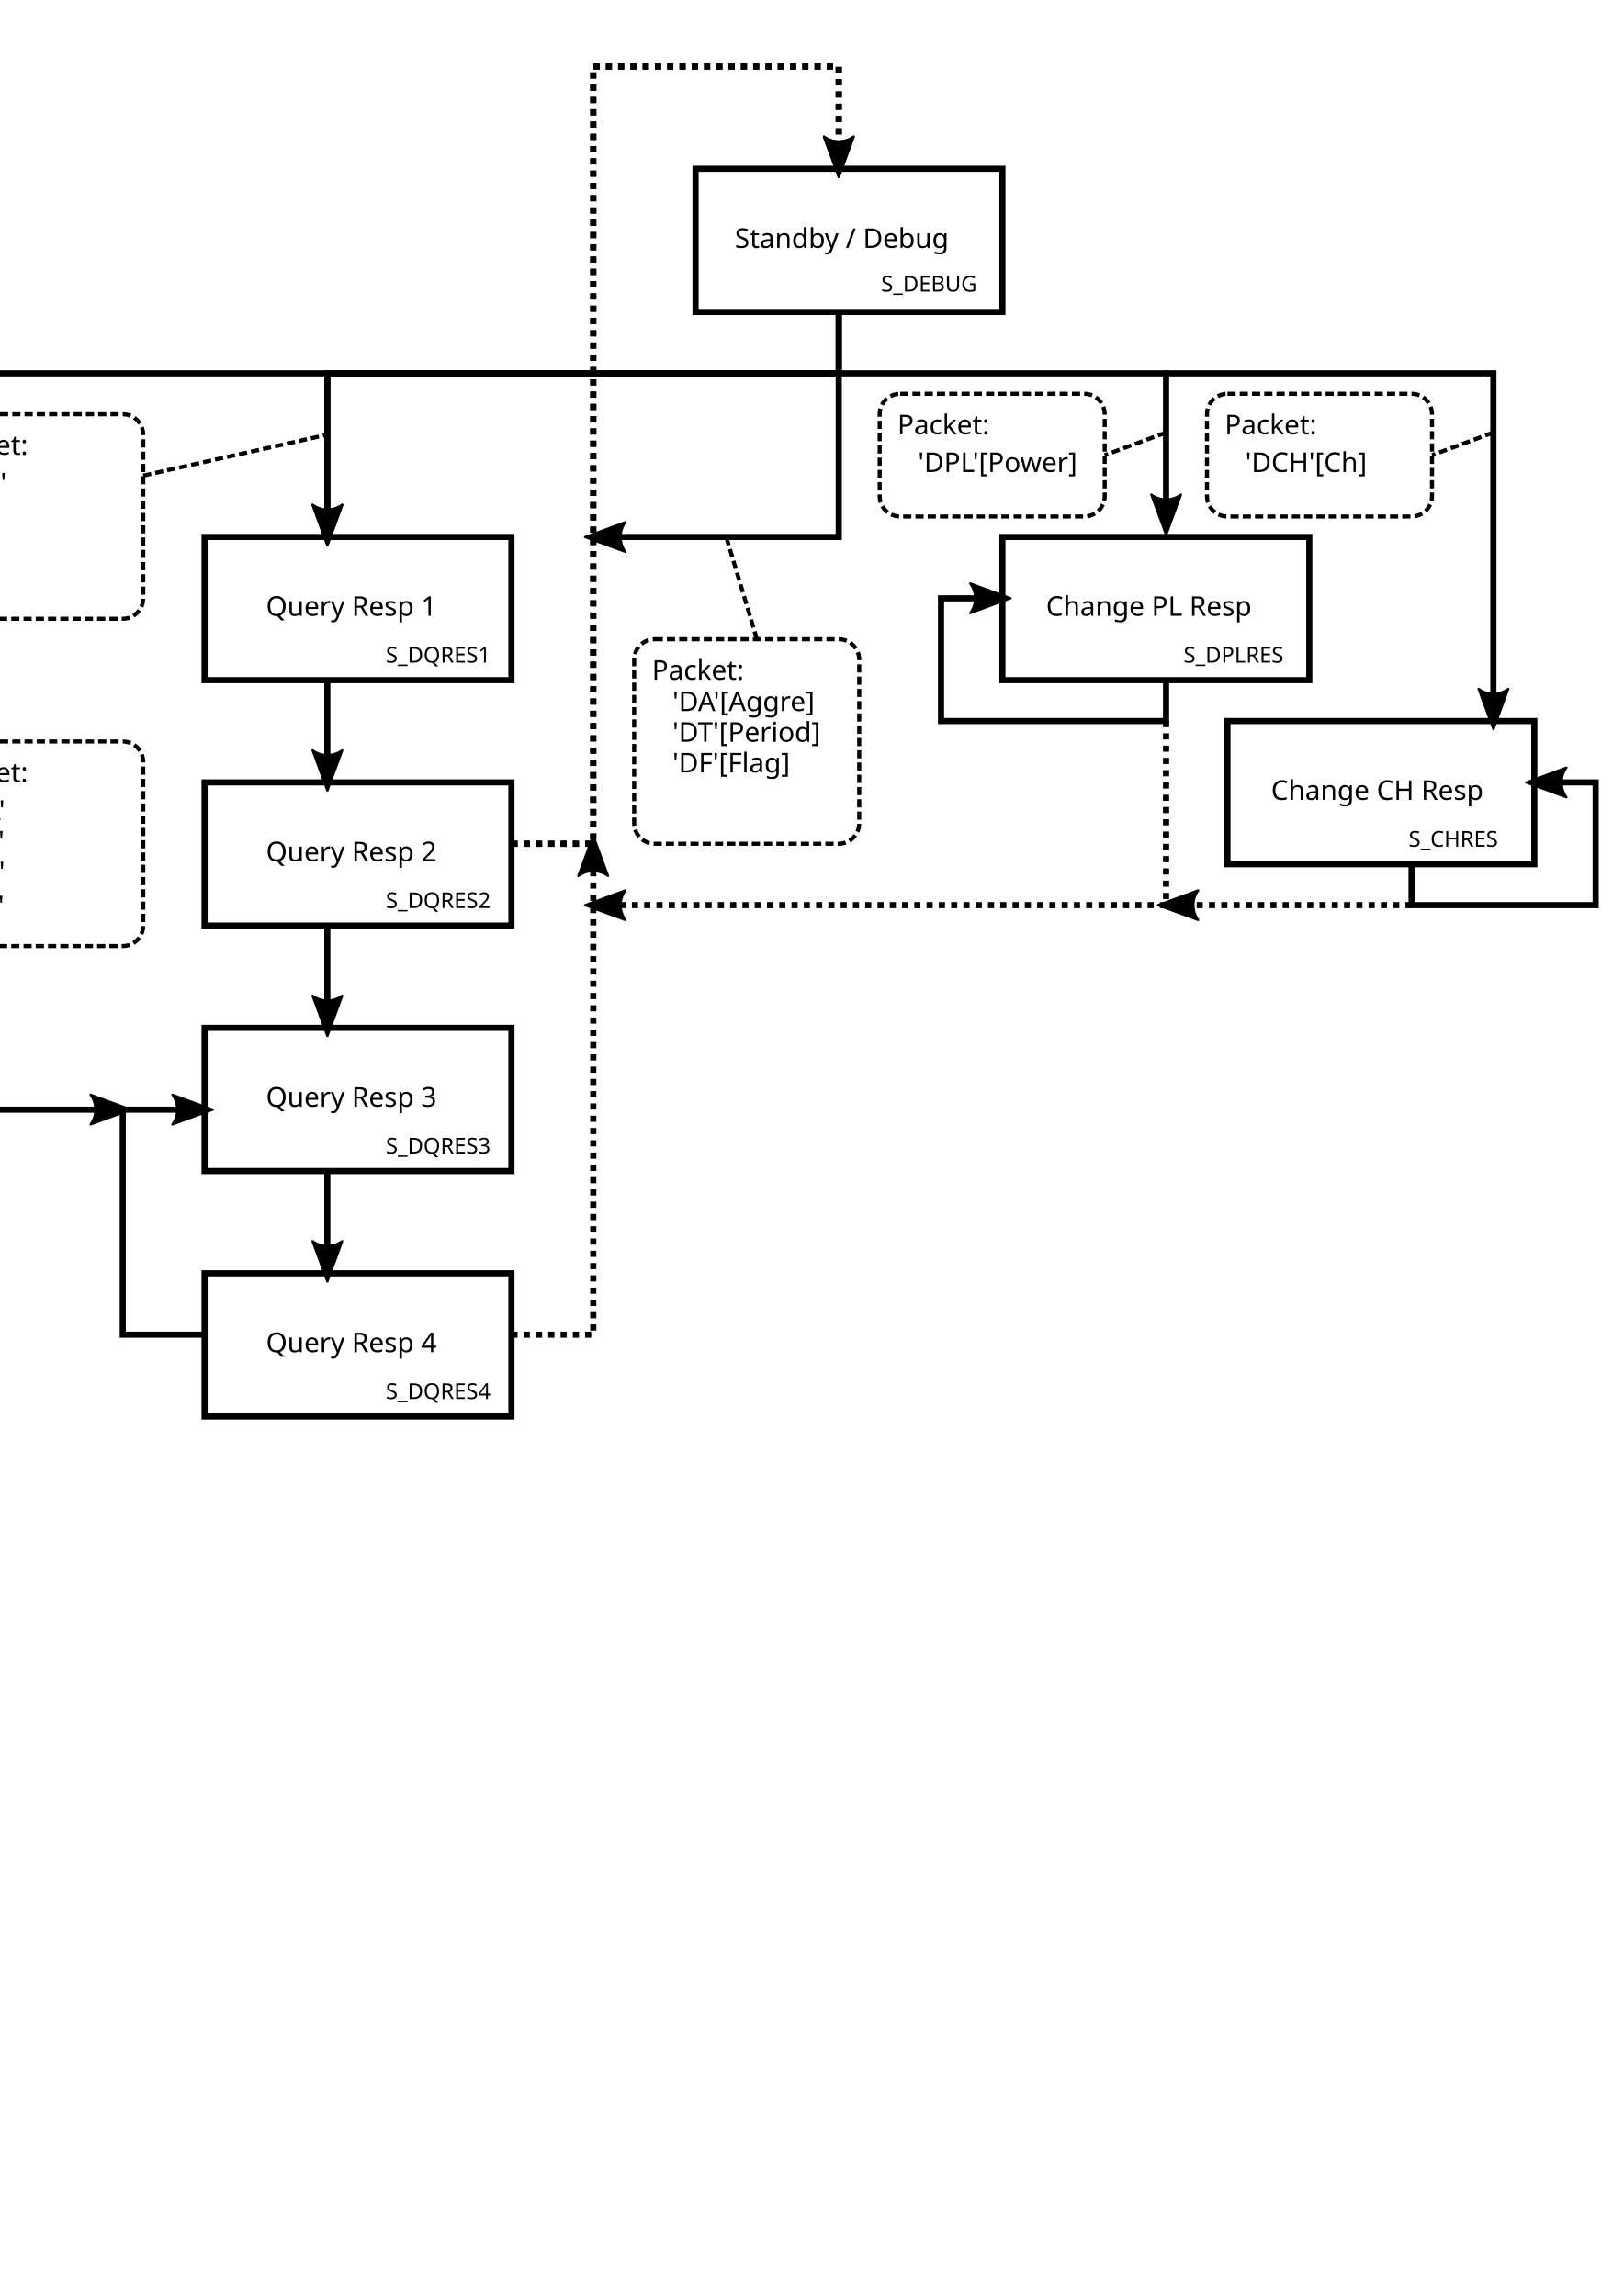
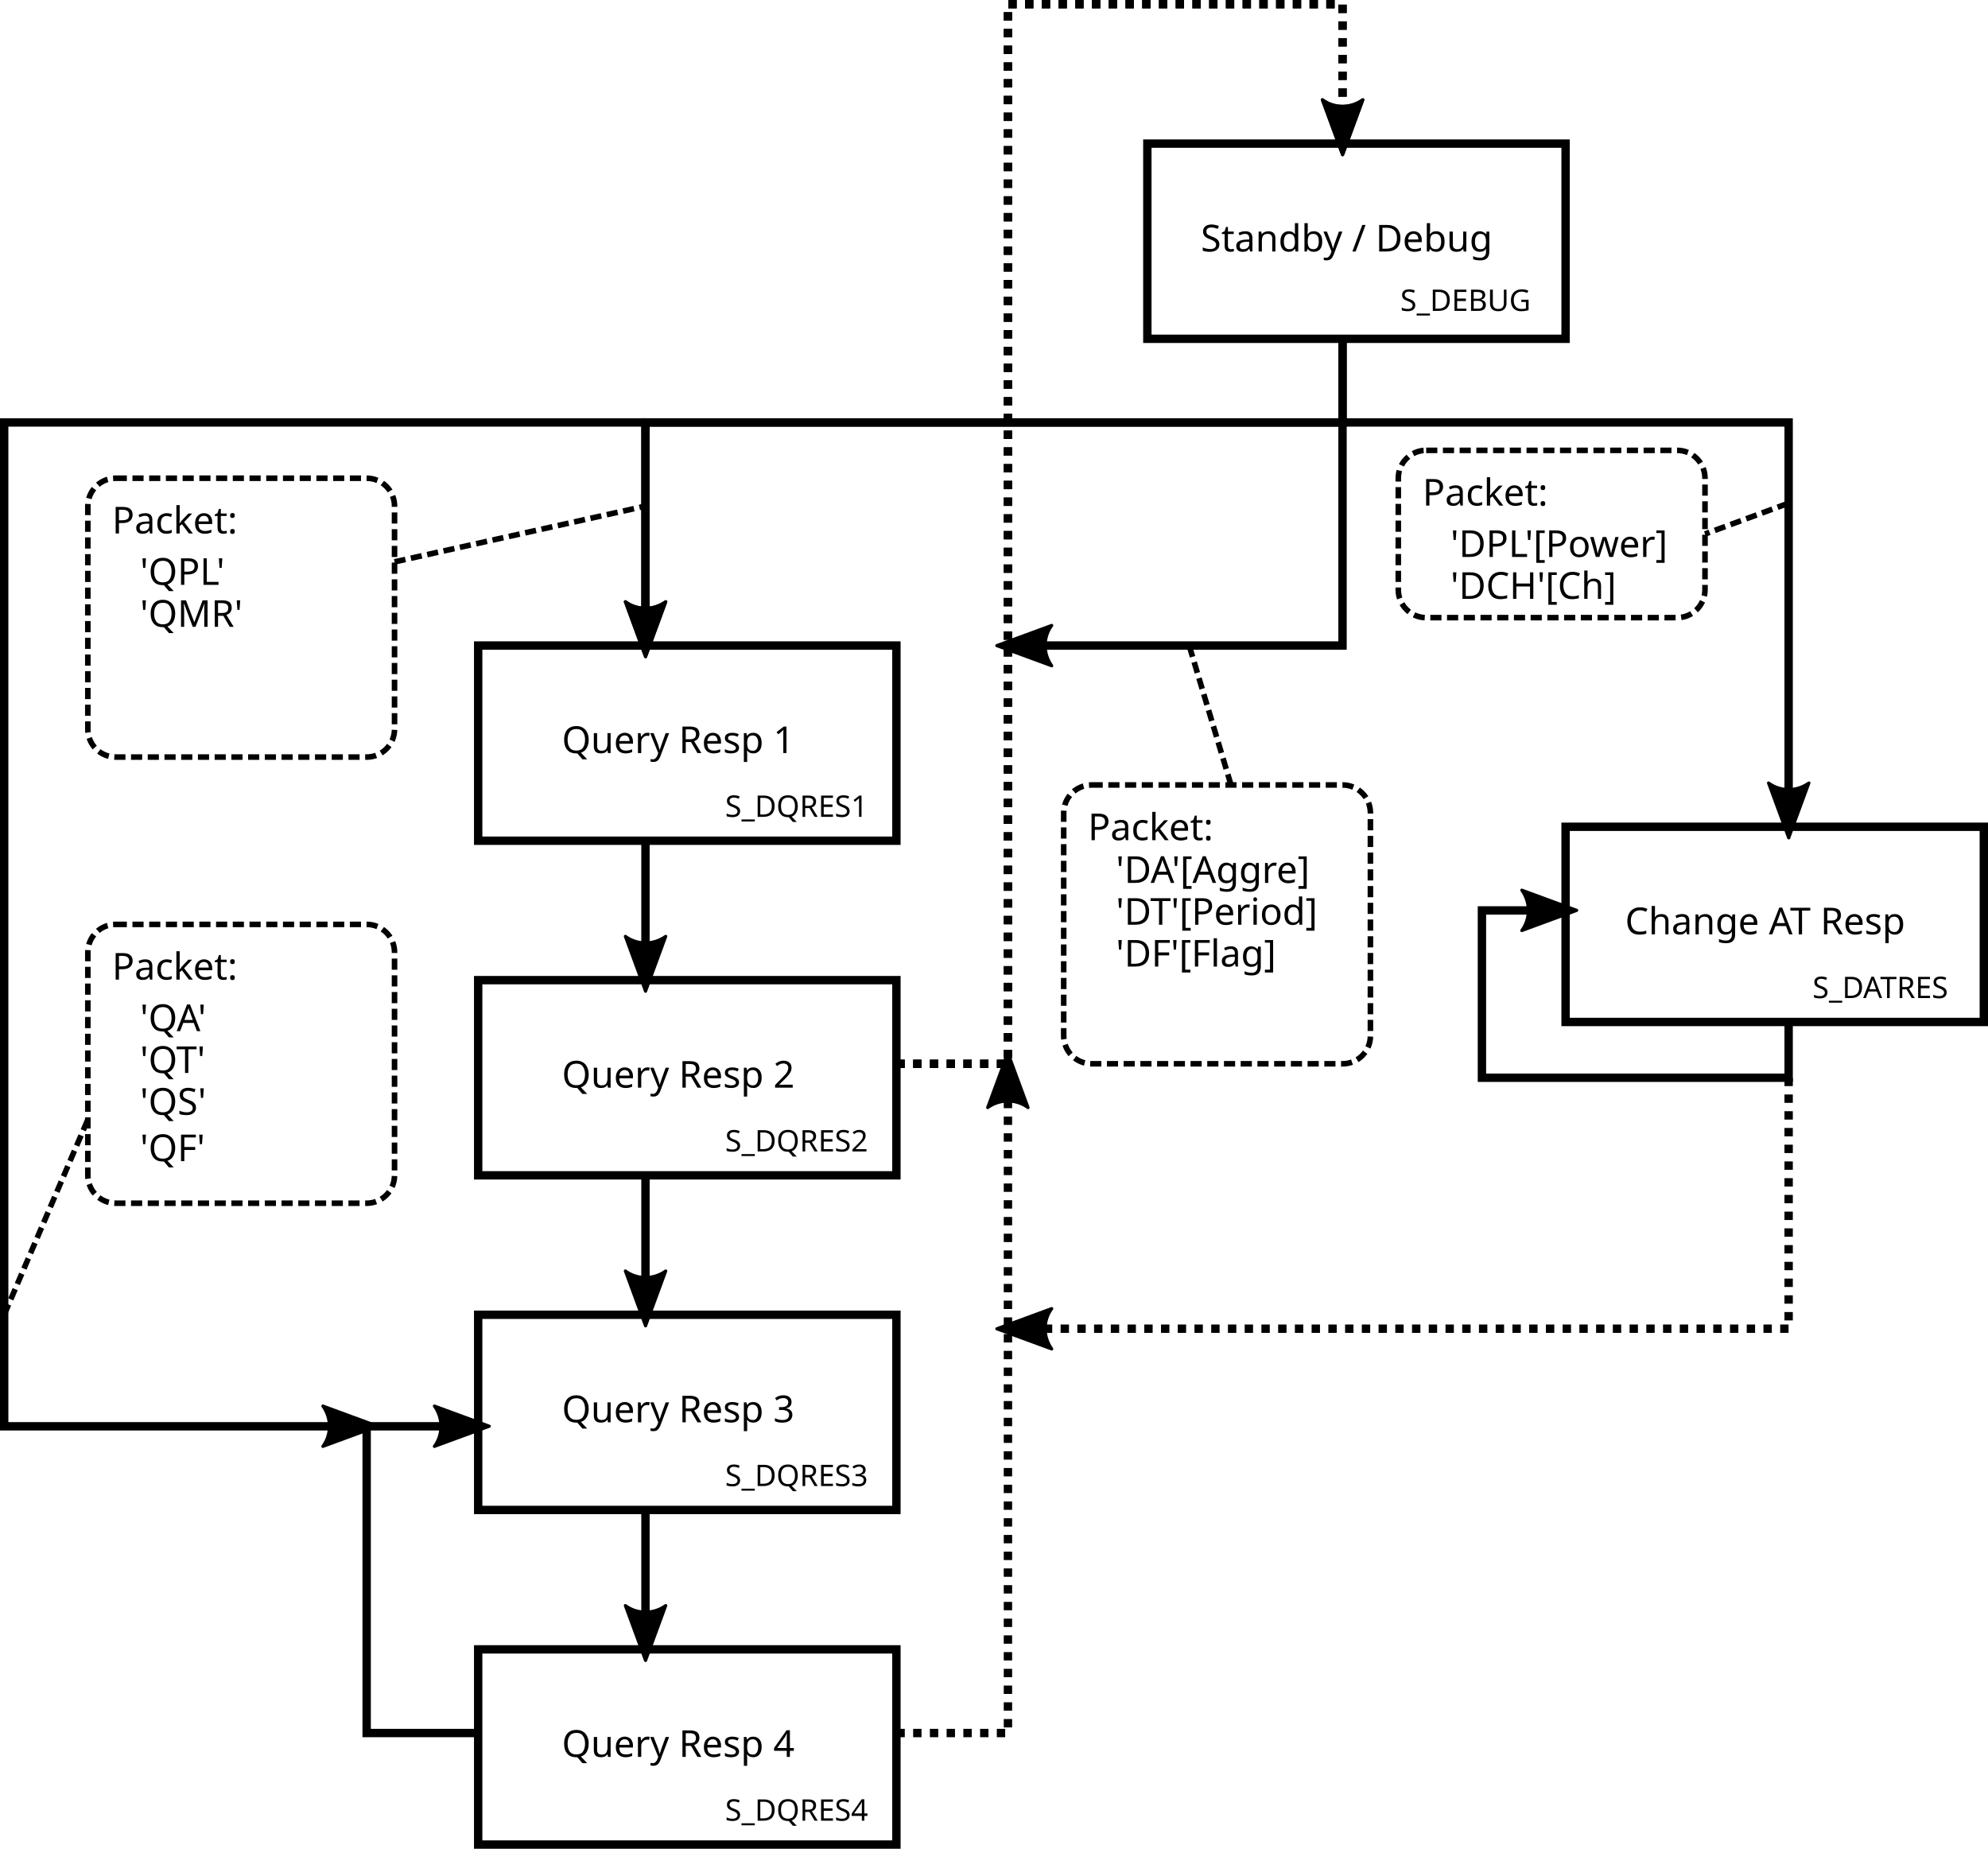
- <svg xmlns="http://www.w3.org/2000/svg" width="210mm" height="297mm" viewBox="0 0 210 297" version="1.1" id="svg8">
+ <svg xmlns="http://www.w3.org/2000/svg" width="188.648mm" height="175.419mm" viewBox="0 0 188.648 175.419" version="1.1" id="svg8">
  <defs id="defs2">
-     <marker style="overflow:visible;" id="marker1026" refX="0.0" refY="0.0" orient="auto">
-       <path transform="scale(0.6) rotate(180) translate(0,0)" d="M 8.719,4.034 L -2.207,0.016 L 8.719,-4.002 C 6.973,-1.63 6.983,1.616 8.719,4.034 z " style="fill-rule:evenodd;stroke-width:0.625;stroke-linejoin:round;stroke:#000000;stroke-opacity:1;fill:#000000;fill-opacity:1" id="path1024" />
+     <marker style="overflow:visible" id="marker1026" refX="0" refY="0" orient="auto">
+       <path transform="scale(-0.6)" d="M 8.719,4.034 -2.207,0.016 8.719,-4.002 c -1.745,2.372 -1.735,5.617 -6e-7,8.035 z" style="fill:#000000;fill-opacity:1;fill-rule:evenodd;stroke:#000000;stroke-width:0.625;stroke-linejoin:round;stroke-opacity:1" id="path1024" />
    </marker>
-     <marker style="overflow:visible;" id="marker1020" refX="0.0" refY="0.0" orient="auto">
-       <path transform="scale(0.6) rotate(180) translate(0,0)" d="M 8.719,4.034 L -2.207,0.016 L 8.719,-4.002 C 6.973,-1.63 6.983,1.616 8.719,4.034 z " style="fill-rule:evenodd;stroke-width:0.625;stroke-linejoin:round;stroke:#000000;stroke-opacity:1;fill:#000000;fill-opacity:1" id="path1018" />
+     <marker style="overflow:visible" id="marker1020" refX="0" refY="0" orient="auto">
+       <path transform="scale(-0.6)" d="M 8.719,4.034 -2.207,0.016 8.719,-4.002 c -1.745,2.372 -1.735,5.617 -6e-7,8.035 z" style="fill:#000000;fill-opacity:1;fill-rule:evenodd;stroke:#000000;stroke-width:0.625;stroke-linejoin:round;stroke-opacity:1" id="path1018" />
    </marker>
-     <marker orient="auto" refY="0.0" refX="0.0" id="marker1000" style="overflow:visible;">
-       <path id="path998" style="fill-rule:evenodd;stroke-width:0.625;stroke-linejoin:round;stroke:#000000;stroke-opacity:1;fill:#000000;fill-opacity:1" d="M 8.719,4.034 L -2.207,0.016 L 8.719,-4.002 C 6.973,-1.63 6.983,1.616 8.719,4.034 z " transform="scale(0.6) rotate(180) translate(0,0)" />
+     <marker orient="auto" refY="0" refX="0" id="marker1000" style="overflow:visible">
+       <path id="path998" style="fill:#000000;fill-opacity:1;fill-rule:evenodd;stroke:#000000;stroke-width:0.625;stroke-linejoin:round;stroke-opacity:1" d="M 8.719,4.034 -2.207,0.016 8.719,-4.002 c -1.745,2.372 -1.735,5.617 -6e-7,8.035 z" transform="scale(-0.6)" />
    </marker>
-     <marker orient="auto" refY="0.0" refX="0.0" id="marker982" style="overflow:visible;">
-       <path id="path980" style="fill-rule:evenodd;stroke-width:0.625;stroke-linejoin:round;stroke:#000000;stroke-opacity:1;fill:#000000;fill-opacity:1" d="M 8.719,4.034 L -2.207,0.016 L 8.719,-4.002 C 6.973,-1.63 6.983,1.616 8.719,4.034 z " transform="scale(0.6) rotate(180) translate(0,0)" />
+     <marker orient="auto" refY="0" refX="0" id="marker982" style="overflow:visible">
+       <path id="path980" style="fill:#000000;fill-opacity:1;fill-rule:evenodd;stroke:#000000;stroke-width:0.625;stroke-linejoin:round;stroke-opacity:1" d="M 8.719,4.034 -2.207,0.016 8.719,-4.002 c -1.745,2.372 -1.735,5.617 -6e-7,8.035 z" transform="scale(-0.6)" />
    </marker>
-     <marker style="overflow:visible;" id="marker976" refX="0.0" refY="0.0" orient="auto">
-       <path transform="scale(0.6) rotate(180) translate(0,0)" d="M 8.719,4.034 L -2.207,0.016 L 8.719,-4.002 C 6.973,-1.63 6.983,1.616 8.719,4.034 z " style="fill-rule:evenodd;stroke-width:0.625;stroke-linejoin:round;stroke:#000000;stroke-opacity:1;fill:#000000;fill-opacity:1" id="path974" />
+     <marker style="overflow:visible" id="marker976" refX="0" refY="0" orient="auto">
+       <path transform="scale(-0.6)" d="M 8.719,4.034 -2.207,0.016 8.719,-4.002 c -1.745,2.372 -1.735,5.617 -6e-7,8.035 z" style="fill:#000000;fill-opacity:1;fill-rule:evenodd;stroke:#000000;stroke-width:0.625;stroke-linejoin:round;stroke-opacity:1" id="path974" />
    </marker>
-     <marker style="overflow:visible;" id="marker956" refX="0.0" refY="0.0" orient="auto">
-       <path transform="scale(0.6) rotate(180) translate(0,0)" d="M 8.719,4.034 L -2.207,0.016 L 8.719,-4.002 C 6.973,-1.63 6.983,1.616 8.719,4.034 z " style="fill-rule:evenodd;stroke-width:0.625;stroke-linejoin:round;stroke:#000000;stroke-opacity:1;fill:#000000;fill-opacity:1" id="path954" />
+     <marker style="overflow:visible" id="marker956" refX="0" refY="0" orient="auto">
+       <path transform="scale(-0.6)" d="M 8.719,4.034 -2.207,0.016 8.719,-4.002 c -1.745,2.372 -1.735,5.617 -6e-7,8.035 z" style="fill:#000000;fill-opacity:1;fill-rule:evenodd;stroke:#000000;stroke-width:0.625;stroke-linejoin:round;stroke-opacity:1" id="path954" />
    </marker>
-     <marker style="overflow:visible;" id="marker920" refX="0.0" refY="0.0" orient="auto">
-       <path transform="scale(0.6) rotate(180) translate(0,0)" d="M 8.719,4.034 L -2.207,0.016 L 8.719,-4.002 C 6.973,-1.63 6.983,1.616 8.719,4.034 z " style="fill-rule:evenodd;stroke-width:0.625;stroke-linejoin:round;stroke:#000000;stroke-opacity:1;fill:#000000;fill-opacity:1" id="path918" />
+     <marker style="overflow:visible" id="marker920" refX="0" refY="0" orient="auto">
+       <path transform="scale(-0.6)" d="M 8.719,4.034 -2.207,0.016 8.719,-4.002 c -1.745,2.372 -1.735,5.617 -6e-7,8.035 z" style="fill:#000000;fill-opacity:1;fill-rule:evenodd;stroke:#000000;stroke-width:0.625;stroke-linejoin:round;stroke-opacity:1" id="path918" />
    </marker>
-     <marker style="overflow:visible;" id="marker896" refX="0.0" refY="0.0" orient="auto">
-       <path transform="scale(0.6) rotate(180) translate(0,0)" d="M 8.719,4.034 L -2.207,0.016 L 8.719,-4.002 C 6.973,-1.63 6.983,1.616 8.719,4.034 z " style="fill-rule:evenodd;stroke-width:0.625;stroke-linejoin:round;stroke:#000000;stroke-opacity:1;fill:#000000;fill-opacity:1" id="path894" />
+     <marker style="overflow:visible" id="marker896" refX="0" refY="0" orient="auto">
+       <path transform="scale(-0.6)" d="M 8.719,4.034 -2.207,0.016 8.719,-4.002 c -1.745,2.372 -1.735,5.617 -6e-7,8.035 z" style="fill:#000000;fill-opacity:1;fill-rule:evenodd;stroke:#000000;stroke-width:0.625;stroke-linejoin:round;stroke-opacity:1" id="path894" />
    </marker>
-     <marker style="overflow:visible;" id="marker6276" refX="0.0" refY="0.0" orient="auto">
-       <path transform="scale(0.6) rotate(180) translate(0,0)" d="M 8.719,4.034 L -2.207,0.016 L 8.719,-4.002 C 6.973,-1.63 6.983,1.616 8.719,4.034 z " style="fill-rule:evenodd;stroke-width:0.625;stroke-linejoin:round;stroke:#000000;stroke-opacity:1;fill:#000000;fill-opacity:1" id="path6274" />
+     <marker style="overflow:visible" id="marker6276" refX="0" refY="0" orient="auto">
+       <path transform="scale(-0.6)" d="M 8.719,4.034 -2.207,0.016 8.719,-4.002 c -1.745,2.372 -1.735,5.617 -6e-7,8.035 z" style="fill:#000000;fill-opacity:1;fill-rule:evenodd;stroke:#000000;stroke-width:0.625;stroke-linejoin:round;stroke-opacity:1" id="path6274" />
    </marker>
-     <marker style="overflow:visible;" id="marker5178" refX="0.0" refY="0.0" orient="auto">
-       <path transform="scale(0.6) rotate(180) translate(0,0)" d="M 8.719,4.034 L -2.207,0.016 L 8.719,-4.002 C 6.973,-1.63 6.983,1.616 8.719,4.034 z " style="fill-rule:evenodd;stroke-width:0.625;stroke-linejoin:round;stroke:#000000;stroke-opacity:1;fill:#000000;fill-opacity:1" id="path5176" />
+     <marker style="overflow:visible" id="marker5178" refX="0" refY="0" orient="auto">
+       <path transform="scale(-0.6)" d="M 8.719,4.034 -2.207,0.016 8.719,-4.002 c -1.745,2.372 -1.735,5.617 -6e-7,8.035 z" style="fill:#000000;fill-opacity:1;fill-rule:evenodd;stroke:#000000;stroke-width:0.625;stroke-linejoin:round;stroke-opacity:1" id="path5176" />
    </marker>
-     <marker orient="auto" refY="0.0" refX="0.0" id="marker4908" style="overflow:visible;">
-       <path id="path4906" style="fill-rule:evenodd;stroke-width:0.625;stroke-linejoin:round;stroke:#000000;stroke-opacity:1;fill:#000000;fill-opacity:1" d="M 8.719,4.034 L -2.207,0.016 L 8.719,-4.002 C 6.973,-1.63 6.983,1.616 8.719,4.034 z " transform="scale(0.6) rotate(180) translate(0,0)" />
+     <marker orient="auto" refY="0" refX="0" id="marker4908" style="overflow:visible">
+       <path id="path4906" style="fill:#000000;fill-opacity:1;fill-rule:evenodd;stroke:#000000;stroke-width:0.625;stroke-linejoin:round;stroke-opacity:1" d="M 8.719,4.034 -2.207,0.016 8.719,-4.002 c -1.745,2.372 -1.735,5.617 -6e-7,8.035 z" transform="scale(-0.6)" />
    </marker>
-     <marker orient="auto" refY="0.0" refX="0.0" id="marker4680" style="overflow:visible;">
-       <path id="path4678" style="fill-rule:evenodd;stroke-width:0.625;stroke-linejoin:round;stroke:#000000;stroke-opacity:1;fill:#000000;fill-opacity:1" d="M 8.719,4.034 L -2.207,0.016 L 8.719,-4.002 C 6.973,-1.63 6.983,1.616 8.719,4.034 z " transform="scale(0.6) rotate(180) translate(0,0)" />
+     <marker orient="auto" refY="0" refX="0" id="marker4680" style="overflow:visible">
+       <path id="path4678" style="fill:#000000;fill-opacity:1;fill-rule:evenodd;stroke:#000000;stroke-width:0.625;stroke-linejoin:round;stroke-opacity:1" d="M 8.719,4.034 -2.207,0.016 8.719,-4.002 c -1.745,2.372 -1.735,5.617 -6e-7,8.035 z" transform="scale(-0.6)" />
    </marker>
-     <marker style="overflow:visible;" id="marker4260" refX="0.0" refY="0.0" orient="auto">
-       <path transform="scale(0.6) rotate(180) translate(0,0)" d="M 8.719,4.034 L -2.207,0.016 L 8.719,-4.002 C 6.973,-1.63 6.983,1.616 8.719,4.034 z " style="fill-rule:evenodd;stroke-width:0.625;stroke-linejoin:round;stroke:#000000;stroke-opacity:1;fill:#000000;fill-opacity:1" id="path4258" />
+     <marker style="overflow:visible" id="marker4260" refX="0" refY="0" orient="auto">
+       <path transform="scale(-0.6)" d="M 8.719,4.034 -2.207,0.016 8.719,-4.002 c -1.745,2.372 -1.735,5.617 -6e-7,8.035 z" style="fill:#000000;fill-opacity:1;fill-rule:evenodd;stroke:#000000;stroke-width:0.625;stroke-linejoin:round;stroke-opacity:1" id="path4258" />
    </marker>
-     <marker style="overflow:visible;" id="marker2280" refX="0.0" refY="0.0" orient="auto">
-       <path transform="scale(0.6) rotate(180) translate(0,0)" d="M 8.719,4.034 L -2.207,0.016 L 8.719,-4.002 C 6.973,-1.63 6.983,1.616 8.719,4.034 z " style="fill-rule:evenodd;stroke-width:0.625;stroke-linejoin:round;stroke:#000000;stroke-opacity:1;fill:#000000;fill-opacity:1" id="path2278" />
+     <marker style="overflow:visible" id="marker2280" refX="0" refY="0" orient="auto">
+       <path transform="scale(-0.6)" d="M 8.719,4.034 -2.207,0.016 8.719,-4.002 c -1.745,2.372 -1.735,5.617 -6e-7,8.035 z" style="fill:#000000;fill-opacity:1;fill-rule:evenodd;stroke:#000000;stroke-width:0.625;stroke-linejoin:round;stroke-opacity:1" id="path2278" />
    </marker>
-     <marker orient="auto" refY="0.0" refX="0.0" id="marker1656" style="overflow:visible;">
-       <path id="path1654" style="fill-rule:evenodd;stroke-width:0.625;stroke-linejoin:round;stroke:#000000;stroke-opacity:1;fill:#000000;fill-opacity:1" d="M 8.719,4.034 L -2.207,0.016 L 8.719,-4.002 C 6.973,-1.63 6.983,1.616 8.719,4.034 z " transform="scale(0.6) rotate(180) translate(0,0)" />
+     <marker orient="auto" refY="0" refX="0" id="marker1656" style="overflow:visible">
+       <path id="path1654" style="fill:#000000;fill-opacity:1;fill-rule:evenodd;stroke:#000000;stroke-width:0.625;stroke-linejoin:round;stroke-opacity:1" d="M 8.719,4.034 -2.207,0.016 8.719,-4.002 c -1.745,2.372 -1.735,5.617 -6e-7,8.035 z" transform="scale(-0.6)" />
    </marker>
-     <marker style="overflow:visible;" id="marker1326" refX="0.0" refY="0.0" orient="auto">
-       <path transform="scale(0.6) rotate(180) translate(0,0)" d="M 8.719,4.034 L -2.207,0.016 L 8.719,-4.002 C 6.973,-1.63 6.983,1.616 8.719,4.034 z " style="fill-rule:evenodd;stroke-width:0.625;stroke-linejoin:round;stroke:#000000;stroke-opacity:1;fill:#000000;fill-opacity:1" id="path1324" />
+     <marker style="overflow:visible" id="marker1326" refX="0" refY="0" orient="auto">
+       <path transform="scale(-0.6)" d="M 8.719,4.034 -2.207,0.016 8.719,-4.002 c -1.745,2.372 -1.735,5.617 -6e-7,8.035 z" style="fill:#000000;fill-opacity:1;fill-rule:evenodd;stroke:#000000;stroke-width:0.625;stroke-linejoin:round;stroke-opacity:1" id="path1324" />
    </marker>
-     <marker orient="auto" refY="0.0" refX="0.0" id="Arrow1Lstart" style="overflow:visible">
-       <path id="path878" d="M 0.0,0.0 L 5.0,-5.0 L -12.5,0.0 L 5.0,5.0 L 0.0,0.0 z " style="fill-rule:evenodd;stroke:#000000;stroke-width:1.0pt" transform="scale(0.8) translate(12.5,0)" />
+     <marker orient="auto" refY="0" refX="0" id="Arrow1Lstart" style="overflow:visible">
+       <path id="path878" d="M 0,0 5,-5 -12.5,0 5,5 Z" style="fill-rule:evenodd;stroke:#000000;stroke-width:1pt" transform="matrix(0.8,0,0,0.8,10,0)" />
    </marker>
-     <marker orient="auto" refY="0.0" refX="0.0" id="Arrow1Send" style="overflow:visible;">
-       <path id="path893" d="M 0.0,0.0 L 5.0,-5.0 L -12.5,0.0 L 5.0,5.0 L 0.0,0.0 z " style="fill-rule:evenodd;stroke:#000000;stroke-width:1pt;stroke-opacity:1;fill:#000000;fill-opacity:1" transform="scale(0.2) rotate(180) translate(6,0)" />
+     <marker orient="auto" refY="0" refX="0" id="Arrow1Send" style="overflow:visible">
+       <path id="path893" d="M 0,0 5,-5 -12.5,0 5,5 Z" style="fill:#000000;fill-opacity:1;fill-rule:evenodd;stroke:#000000;stroke-width:1pt;stroke-opacity:1" transform="matrix(-0.2,0,0,-0.2,-1.2,0)" />
    </marker>
-     <marker orient="auto" refY="0.0" refX="0.0" id="Arrow2Mend" style="overflow:visible;">
-       <path id="path905" style="fill-rule:evenodd;stroke-width:0.625;stroke-linejoin:round;stroke:#000000;stroke-opacity:1;fill:#000000;fill-opacity:1" d="M 8.719,4.034 L -2.207,0.016 L 8.719,-4.002 C 6.973,-1.63 6.983,1.616 8.719,4.034 z " transform="scale(0.6) rotate(180) translate(0,0)" />
+     <marker orient="auto" refY="0" refX="0" id="Arrow2Mend" style="overflow:visible">
+       <path id="path905" style="fill:#000000;fill-opacity:1;fill-rule:evenodd;stroke:#000000;stroke-width:0.625;stroke-linejoin:round;stroke-opacity:1" d="M 8.719,4.034 -2.207,0.016 8.719,-4.002 c -1.745,2.372 -1.735,5.617 -6e-7,8.035 z" transform="scale(-0.6)" />
    </marker>
-     <marker orient="auto" refY="0.0" refX="0.0" id="Arrow1Lend" style="overflow:visible;">
-       <path id="path881" d="M 0.0,0.0 L 5.0,-5.0 L -12.5,0.0 L 5.0,5.0 L 0.0,0.0 z " style="fill-rule:evenodd;stroke:#000000;stroke-width:1pt;stroke-opacity:1;fill:#000000;fill-opacity:1" transform="scale(0.8) rotate(180) translate(12.5,0)" />
+     <marker orient="auto" refY="0" refX="0" id="Arrow1Lend" style="overflow:visible">
+       <path id="path881" d="M 0,0 5,-5 -12.5,0 5,5 Z" style="fill:#000000;fill-opacity:1;fill-rule:evenodd;stroke:#000000;stroke-width:1pt;stroke-opacity:1" transform="matrix(-0.8,0,0,-0.8,-10,0)" />
    </marker>
  </defs>
-   <g id="layer1">
+   <g id="layer1" transform="translate(18.91771,-8.207292)">
    <g id="g826" transform="translate(63.5,-39.6875)">
      <text id="text819" y="71.754" x="31.529" style="font-style:normal;font-weight:normal;font-size:3.528px;line-height:1.25;font-family:sans-serif;letter-spacing:0px;word-spacing:0px;fill:#000000;fill-opacity:1;stroke:none;stroke-width:0.265" xml:space="preserve">
        <tspan style="stroke-width:0.265" y="71.754" x="31.529" id="tspan817">Standby / Debug</tspan>
      </text>
      <rect y="61.521" x="26.458" height="18.521" width="39.688" id="rect821" style="fill:none;fill-opacity:1;stroke:#000000;stroke-width:0.794;stroke-miterlimit:4;stroke-dasharray:none;stroke-opacity:1" />
      <text xml:space="preserve" style="font-style:normal;font-weight:normal;font-size:3.528px;line-height:1.25;font-family:sans-serif;letter-spacing:0px;word-spacing:0px;fill:#000000;fill-opacity:1;stroke:none;stroke-width:0.265" x="50.46" y="77.396" id="text830">
        <tspan id="tspan828" x="50.46" y="77.396" style="font-size:2.822px;stroke-width:0.265">S_DEBUG</tspan>
      </text>
    </g>
    <g id="g874" transform="translate(-2.645833,10.58333)">
      <text id="text834" y="69.078" x="37.042" style="font-style:normal;font-weight:normal;font-size:3.528px;line-height:1.25;font-family:sans-serif;letter-spacing:0px;word-spacing:0px;fill:#000000;fill-opacity:1;stroke:none;stroke-width:0.265" xml:space="preserve">
        <tspan style="stroke-width:0.265" y="69.078" x="37.042" id="tspan832">Query Resp 1</tspan>
      </text>
      <rect style="fill:none;fill-opacity:1;stroke:#000000;stroke-width:0.794;stroke-miterlimit:4;stroke-dasharray:none;stroke-opacity:1" id="rect821-3" width="39.688" height="18.521" x="29.104" y="58.875" />
      <text id="text830-6" y="75.128" x="52.539" style="font-style:normal;font-weight:normal;font-size:3.528px;line-height:1.25;font-family:sans-serif;letter-spacing:0px;word-spacing:0px;fill:#000000;fill-opacity:1;stroke:none;stroke-width:0.265" xml:space="preserve">
        <tspan style="font-size:2.822px;stroke-width:0.265" y="75.128" x="52.539" id="tspan828-7">S_DQRES1</tspan>
      </text>
    </g>
-     <path style="fill:none;stroke:#000000;stroke-width:0.794;stroke-linecap:butt;stroke-linejoin:miter;stroke-opacity:1;stroke-miterlimit:4;stroke-dasharray:none;marker-end:url(#Arrow2Mend)" d="m 108.479,40.354 v 7.938 H 42.333 v 21.167" id="path876" />
+     <path style="fill:none;stroke:#000000;stroke-width:0.794;stroke-linecap:butt;stroke-linejoin:miter;stroke-miterlimit:4;stroke-dasharray:none;stroke-opacity:1;marker-end:url(#Arrow2Mend)" d="m 108.479,40.354 v 7.938 H 42.333 v 21.167" id="path876" />
    <g id="g1277" transform="translate(-3.1789144e-7,5.291669)">
      <text id="text1232" y="53.533" x="-8.284" style="font-style:normal;font-weight:normal;font-size:3.528px;line-height:1.25;font-family:sans-serif;letter-spacing:0px;word-spacing:0px;fill:#000000;fill-opacity:1;stroke:none;stroke-width:0.265" xml:space="preserve">
        <tspan id="tspan1234" style="stroke-width:0.265" y="53.533" x="-8.284">Packet:</tspan>
      </text>
      <text id="text1240" y="58.41" x="-5.631" style="font-style:normal;font-weight:normal;font-size:3.528px;line-height:1.25;font-family:sans-serif;letter-spacing:0px;word-spacing:0px;fill:#000000;fill-opacity:1;stroke:none;stroke-width:0.265" xml:space="preserve">
-         <tspan style="stroke-width:0.265" y="58.41" x="-5.631" id="tspan1238">'QP'</tspan>
+         <tspan style="stroke-width:0.265" y="58.41" x="-5.631" id="tspan1238">'QPL'</tspan>
      </text>
      <rect ry="2.646" rx="2.646" y="48.292" x="-10.583" height="26.458" width="29.104" id="rect1242" style="fill:none;fill-opacity:1;stroke:#000000;stroke-width:0.529;stroke-linejoin:miter;stroke-miterlimit:4;stroke-dasharray:1.058, 0.529;stroke-dashoffset:0;stroke-opacity:1" />
+       <text xml:space="preserve" style="font-style:normal;font-weight:normal;font-size:3.528px;line-height:1.25;font-family:sans-serif;letter-spacing:0px;word-spacing:0px;fill:#000000;fill-opacity:1;stroke:none;stroke-width:0.265" x="-5.631" y="62.389" id="text1991">
+         <tspan id="tspan1989" x="-5.631" y="62.389" style="stroke-width:0.265">'QMR'</tspan>
+       </text>
    </g>
    <path style="fill:none;stroke:#000000;stroke-width:0.529;stroke-linecap:butt;stroke-linejoin:miter;stroke-miterlimit:4;stroke-dasharray:1.058, 0.529;stroke-dashoffset:0;stroke-opacity:1" d="m 18.521,61.521 23.812,-5.292" id="path1270" />
    <g transform="translate(-2.645831,42.33333)" id="g1308">
      <text xml:space="preserve" style="font-style:normal;font-weight:normal;font-size:3.528px;line-height:1.25;font-family:sans-serif;letter-spacing:0px;word-spacing:0px;fill:#000000;fill-opacity:1;stroke:none;stroke-width:0.265" x="37.042" y="69.078" id="text1300">
        <tspan id="tspan1298" x="37.042" y="69.078" style="stroke-width:0.265">Query Resp 2</tspan>
      </text>
      <rect y="58.875" x="29.104" height="18.521" width="39.688" id="rect1302" style="fill:none;fill-opacity:1;stroke:#000000;stroke-width:0.794;stroke-miterlimit:4;stroke-dasharray:none;stroke-opacity:1" />
      <text xml:space="preserve" style="font-style:normal;font-weight:normal;font-size:3.528px;line-height:1.25;font-family:sans-serif;letter-spacing:0px;word-spacing:0px;fill:#000000;fill-opacity:1;stroke:none;stroke-width:0.265" x="52.539" y="75.128" id="text1306">
        <tspan id="tspan1304" x="52.539" y="75.128" style="font-size:2.822px;stroke-width:0.265">S_DQRES2</tspan>
      </text>
    </g>
-     <path id="path1322" d="m 108.479,40.354 v 7.938 H 42.333 v 21.167" style="fill:none;stroke:#000000;stroke-width:0.794;stroke-linecap:butt;stroke-linejoin:miter;stroke-opacity:1;stroke-miterlimit:4;stroke-dasharray:none;marker-end:url(#marker1326)" />
+     <path id="path1322" d="m 108.479,40.354 v 7.938 H 42.333 v 21.167" style="fill:none;stroke:#000000;stroke-width:0.794;stroke-linecap:butt;stroke-linejoin:miter;stroke-miterlimit:4;stroke-dasharray:none;stroke-opacity:1;marker-end:url(#marker1326)" />
    <path style="fill:none;stroke:#000000;stroke-width:0.794;stroke-linecap:butt;stroke-linejoin:miter;stroke-miterlimit:4;stroke-dasharray:none;stroke-opacity:1;marker-end:url(#marker1656)" d="M 42.333,87.979 V 101.208" id="path1652" />
-     <path id="path2276" d="m 66.146,109.146 10.583,0 V 8.604 H 108.479 V 21.833" style="fill:none;stroke:#000000;stroke-width:0.794;stroke-linecap:butt;stroke-linejoin:miter;stroke-miterlimit:4;stroke-dasharray:0.794,0.794;stroke-opacity:1;marker-end:url(#marker2280);stroke-dashoffset:0" />
+     <path id="path2276" d="M 66.146,109.146 H 76.729 V 8.604 H 108.479 V 21.833" style="fill:none;stroke:#000000;stroke-width:0.794;stroke-linecap:butt;stroke-linejoin:miter;stroke-miterlimit:4;stroke-dasharray:0.794, 0.794;stroke-dashoffset:0;stroke-opacity:1;marker-end:url(#marker2280)" />
    <g id="g4248" transform="translate(-2.645833,74.08333)">
      <text id="text4240" y="69.078" x="37.042" style="font-style:normal;font-weight:normal;font-size:3.528px;line-height:1.25;font-family:sans-serif;letter-spacing:0px;word-spacing:0px;fill:#000000;fill-opacity:1;stroke:none;stroke-width:0.265" xml:space="preserve">
        <tspan style="stroke-width:0.265" y="69.078" x="37.042" id="tspan4238">Query Resp 3</tspan>
      </text>
      <rect style="fill:none;fill-opacity:1;stroke:#000000;stroke-width:0.794;stroke-miterlimit:4;stroke-dasharray:none;stroke-opacity:1" id="rect4242" width="39.688" height="18.521" x="29.104" y="58.875" />
      <text id="text4246" y="75.128" x="52.539" style="font-style:normal;font-weight:normal;font-size:3.528px;line-height:1.25;font-family:sans-serif;letter-spacing:0px;word-spacing:0px;fill:#000000;fill-opacity:1;stroke:none;stroke-width:0.265" xml:space="preserve">
        <tspan style="font-size:2.822px;stroke-width:0.265" y="75.128" x="52.539" id="tspan4244">S_DQRES3</tspan>
      </text>
    </g>
    <path id="path4256" d="m 42.333,119.729 v 13.229" style="fill:none;stroke:#000000;stroke-width:0.794;stroke-linecap:butt;stroke-linejoin:miter;stroke-miterlimit:4;stroke-dasharray:none;stroke-opacity:1;marker-end:url(#marker4260)" />
    <g transform="translate(-2.645833,105.8333)" id="g4668">
      <text xml:space="preserve" style="font-style:normal;font-weight:normal;font-size:3.528px;line-height:1.25;font-family:sans-serif;letter-spacing:0px;word-spacing:0px;fill:#000000;fill-opacity:1;stroke:none;stroke-width:0.265" x="37.042" y="69.078" id="text4660">
        <tspan id="tspan4658" x="37.042" y="69.078" style="stroke-width:0.265">Query Resp 4</tspan>
      </text>
      <rect y="58.875" x="29.104" height="18.521" width="39.688" id="rect4662" style="fill:none;fill-opacity:1;stroke:#000000;stroke-width:0.794;stroke-miterlimit:4;stroke-dasharray:none;stroke-opacity:1" />
      <text xml:space="preserve" style="font-style:normal;font-weight:normal;font-size:3.528px;line-height:1.25;font-family:sans-serif;letter-spacing:0px;word-spacing:0px;fill:#000000;fill-opacity:1;stroke:none;stroke-width:0.265" x="52.539" y="75.128" id="text4666">
        <tspan id="tspan4664" x="52.539" y="75.128" style="font-size:2.822px;stroke-width:0.265">S_DQRES4</tspan>
      </text>
    </g>
    <path style="fill:none;stroke:#000000;stroke-width:0.794;stroke-linecap:butt;stroke-linejoin:miter;stroke-miterlimit:4;stroke-dasharray:none;stroke-opacity:1;marker-end:url(#marker4680)" d="m 42.333,151.479 v 13.229" id="path4676" />
-     <path style="fill:none;stroke:#000000;stroke-width:0.794;stroke-linecap:butt;stroke-linejoin:miter;stroke-miterlimit:4;stroke-dasharray:0.794, 0.794;stroke-opacity:1;marker-end:url(#marker4908);stroke-dashoffset:0" d="m 66.146,109.146 10.583,0 V 8.604 H 108.479 V 21.833" id="path4904" />
-     <path id="path5174" d="m 66.146,172.646 10.583,0 v -63.5" style="fill:none;stroke:#000000;stroke-width:0.794;stroke-linecap:butt;stroke-linejoin:miter;stroke-miterlimit:4;stroke-dasharray:0.794, 0.794;stroke-dashoffset:0;stroke-opacity:1;marker-end:url(#marker5178)" />
+     <path style="fill:none;stroke:#000000;stroke-width:0.794;stroke-linecap:butt;stroke-linejoin:miter;stroke-miterlimit:4;stroke-dasharray:0.794, 0.794;stroke-dashoffset:0;stroke-opacity:1;marker-end:url(#marker4908)" d="M 66.146,109.146 H 76.729 V 8.604 H 108.479 V 21.833" id="path4904" />
+     <path id="path5174" d="m 66.146,172.646 h 10.583 v -63.5" style="fill:none;stroke:#000000;stroke-width:0.794;stroke-linecap:butt;stroke-linejoin:miter;stroke-miterlimit:4;stroke-dasharray:0.794, 0.794;stroke-dashoffset:0;stroke-opacity:1;marker-end:url(#marker5178)" />
    <path id="path6272" d="M 26.458,172.646 H 15.875 v -29.104 h 10.583" style="fill:none;stroke:#000000;stroke-width:0.794;stroke-linecap:butt;stroke-linejoin:miter;stroke-miterlimit:4;stroke-dasharray:none;stroke-opacity:1;marker-end:url(#marker6276)" />
    <path id="path891" d="M 42.333,48.292 H -18.521 V 143.542 H 15.875" style="fill:none;stroke:#000000;stroke-width:0.794;stroke-linecap:butt;stroke-linejoin:miter;stroke-miterlimit:4;stroke-dasharray:none;stroke-opacity:1;marker-end:url(#marker896)" />
    <g transform="translate(-3.1789144e-7,47.625)" id="g908">
      <text xml:space="preserve" style="font-style:normal;font-weight:normal;font-size:3.528px;line-height:1.25;font-family:sans-serif;letter-spacing:0px;word-spacing:0px;fill:#000000;fill-opacity:1;stroke:none;stroke-width:0.265" x="-8.284" y="53.533" id="text900">
        <tspan x="-8.284" y="53.533" style="stroke-width:0.265" id="tspan898">Packet:</tspan>
      </text>
      <text xml:space="preserve" style="font-style:normal;font-weight:normal;font-size:3.528px;line-height:1.25;font-family:sans-serif;letter-spacing:0px;word-spacing:0px;fill:#000000;fill-opacity:1;stroke:none;stroke-width:0.265" x="-5.631" y="58.42" id="text904">
        <tspan id="tspan902" x="-5.631" y="58.42" style="stroke-width:0.265">'QA'</tspan>
      </text>
      <rect style="fill:none;fill-opacity:1;stroke:#000000;stroke-width:0.529;stroke-linejoin:miter;stroke-miterlimit:4;stroke-dasharray:1.058, 0.529;stroke-dashoffset:0;stroke-opacity:1" id="rect906" width="29.104" height="26.458" x="-10.583" y="48.292" rx="2.646" ry="2.646" />
      <text id="text914" y="62.389" x="-5.631" style="font-style:normal;font-weight:normal;font-size:3.528px;line-height:1.25;font-family:sans-serif;letter-spacing:0px;word-spacing:0px;fill:#000000;fill-opacity:1;stroke:none;stroke-width:0.265" xml:space="preserve">
        <tspan style="stroke-width:0.265" y="62.389" x="-5.631" id="tspan912">'QT'</tspan>
      </text>
      <text xml:space="preserve" style="font-style:normal;font-weight:normal;font-size:3.528px;line-height:1.25;font-family:sans-serif;letter-spacing:0px;word-spacing:0px;fill:#000000;fill-opacity:1;stroke:none;stroke-width:0.265" x="-5.631" y="66.358" id="text1030">
        <tspan id="tspan1028" x="-5.631" y="66.358" style="stroke-width:0.265">'QS'</tspan>
      </text>
      <text id="text1038" y="70.754" x="-5.631" style="font-style:normal;font-weight:normal;font-size:3.528px;line-height:1.25;font-family:sans-serif;letter-spacing:0px;word-spacing:0px;fill:#000000;fill-opacity:1;stroke:none;stroke-width:0.265" xml:space="preserve">
        <tspan style="stroke-width:0.265" y="70.754" x="-5.631" id="tspan1036">'QF'</tspan>
      </text>
    </g>
    <path id="path910" d="m -18.521,132.958 7.938,-18.521" style="fill:none;stroke:#000000;stroke-width:0.529;stroke-linecap:butt;stroke-linejoin:miter;stroke-miterlimit:4;stroke-dasharray:1.058, 0.529;stroke-dashoffset:0;stroke-opacity:1" />
-     <path id="path916" d="m 108.479,48.292 0,21.167 H 76.729" style="fill:none;stroke:#000000;stroke-width:0.794;stroke-linecap:butt;stroke-linejoin:miter;stroke-miterlimit:4;stroke-dasharray:none;stroke-opacity:1;marker-end:url(#marker920)" />
+     <path id="path916" d="M 108.479,48.292 V 69.458 H 76.729" style="fill:none;stroke:#000000;stroke-width:0.794;stroke-linecap:butt;stroke-linejoin:miter;stroke-miterlimit:4;stroke-dasharray:none;stroke-opacity:1;marker-end:url(#marker920)" />
    <g transform="translate(92.60417,34.39584)" id="g932">
      <text xml:space="preserve" style="font-style:normal;font-weight:normal;font-size:3.528px;line-height:1.25;font-family:sans-serif;letter-spacing:0px;word-spacing:0px;fill:#000000;fill-opacity:1;stroke:none;stroke-width:0.265" x="-8.284" y="53.533" id="text924">
        <tspan x="-8.284" y="53.533" style="stroke-width:0.265" id="tspan922">Packet:</tspan>
      </text>
      <text xml:space="preserve" style="font-style:normal;font-weight:normal;font-size:3.528px;line-height:1.25;font-family:sans-serif;letter-spacing:0px;word-spacing:0px;fill:#000000;fill-opacity:1;stroke:none;stroke-width:0.265" x="-5.631" y="57.587" id="text928">
        <tspan id="tspan926" x="-5.631" y="57.587" style="stroke-width:0.265">'DA'[Aggre]</tspan>
      </text>
      <rect style="fill:none;fill-opacity:1;stroke:#000000;stroke-width:0.529;stroke-linejoin:miter;stroke-miterlimit:4;stroke-dasharray:1.058, 0.529;stroke-dashoffset:0;stroke-opacity:1" id="rect930" width="29.104" height="26.458" x="-10.583" y="48.292" rx="2.646" ry="2.646" />
      <text id="text936" y="61.555" x="-5.631" style="font-style:normal;font-weight:normal;font-size:3.528px;line-height:1.25;font-family:sans-serif;letter-spacing:0px;word-spacing:0px;fill:#000000;fill-opacity:1;stroke:none;stroke-width:0.265" xml:space="preserve">
        <tspan style="stroke-width:0.265" y="61.555" x="-5.631" id="tspan934">'DT'[Period]</tspan>
      </text>
      <text xml:space="preserve" style="font-style:normal;font-weight:normal;font-size:3.528px;line-height:1.25;font-family:sans-serif;letter-spacing:0px;word-spacing:0px;fill:#000000;fill-opacity:1;stroke:none;stroke-width:0.265" x="-5.631" y="65.524" id="text1034">
        <tspan id="tspan1032" x="-5.631" y="65.524" style="stroke-width:0.265">'DF'[Flag]</tspan>
      </text>
    </g>
    <path id="path938" d="M 97.896,82.688 93.927,69.458" style="fill:none;stroke:#000000;stroke-width:0.529;stroke-linecap:butt;stroke-linejoin:miter;stroke-miterlimit:4;stroke-dasharray:1.058, 0.529;stroke-dashoffset:0;stroke-opacity:1" />
-     <g transform="translate(100.5417,10.58333)" id="g950">
+     <g transform="translate(100.5417,27.78125)" id="g950">
      <text xml:space="preserve" style="font-style:normal;font-weight:normal;font-size:3.528px;line-height:1.25;font-family:sans-serif;letter-spacing:0px;word-spacing:0px;fill:#000000;fill-opacity:1;stroke:none;stroke-width:0.265" x="34.745" y="69.078" id="text942">
-         <tspan id="tspan940" x="34.745" y="69.078" style="stroke-width:0.265">Change PL Resp</tspan>
+         <tspan id="tspan940" x="34.745" y="69.078" style="stroke-width:0.265">Change AT Resp</tspan>
      </text>
      <rect y="58.875" x="29.104" height="18.521" width="39.688" id="rect944" style="fill:none;fill-opacity:1;stroke:#000000;stroke-width:0.794;stroke-miterlimit:4;stroke-dasharray:none;stroke-opacity:1" />
      <text xml:space="preserve" style="font-style:normal;font-weight:normal;font-size:3.528px;line-height:1.25;font-family:sans-serif;letter-spacing:0px;word-spacing:0px;fill:#000000;fill-opacity:1;stroke:none;stroke-width:0.265" x="52.539" y="75.128" id="text948">
-         <tspan id="tspan946" x="52.539" y="75.128" style="font-size:2.822px;stroke-width:0.265">S_DPLRES</tspan>
+         <tspan id="tspan946" x="52.539" y="75.128" style="font-size:2.822px;stroke-width:0.265">S_DATRES</tspan>
      </text>
    </g>
-     <path id="path952" d="m 108.479,48.292 42.333,0 0,19.844" style="fill:none;stroke:#000000;stroke-width:0.794;stroke-linecap:butt;stroke-linejoin:miter;stroke-miterlimit:4;stroke-dasharray:none;stroke-opacity:1;marker-end:url(#marker956)" />
+     <path id="path952" d="M 108.479,48.292 H 150.812 V 86.656" style="fill:none;stroke:#000000;stroke-width:0.794;stroke-linecap:butt;stroke-linejoin:miter;stroke-miterlimit:4;stroke-dasharray:none;stroke-opacity:1;marker-end:url(#marker956)" />
    <g transform="translate(124.3542,2.645836)" id="g968">
      <text xml:space="preserve" style="font-style:normal;font-weight:normal;font-size:3.528px;line-height:1.25;font-family:sans-serif;letter-spacing:0px;word-spacing:0px;fill:#000000;fill-opacity:1;stroke:none;stroke-width:0.265" x="-8.284" y="53.533" id="text960">
        <tspan x="-8.284" y="53.533" style="stroke-width:0.265" id="tspan958">Packet:</tspan>
      </text>
      <text xml:space="preserve" style="font-style:normal;font-weight:normal;font-size:3.528px;line-height:1.25;font-family:sans-serif;letter-spacing:0px;word-spacing:0px;fill:#000000;fill-opacity:1;stroke:none;stroke-width:0.265" x="-5.631" y="58.41" id="text964">
        <tspan id="tspan962" x="-5.631" y="58.41" style="stroke-width:0.265">'DPL'[Power]</tspan>
      </text>
      <rect style="fill:none;fill-opacity:1;stroke:#000000;stroke-width:0.529;stroke-linejoin:miter;stroke-miterlimit:4;stroke-dasharray:1.058, 0.529;stroke-dashoffset:0;stroke-opacity:1" id="rect966" width="29.104" height="15.875" x="-10.583" y="48.292" rx="2.646" ry="2.646" />
+       <text id="text1008" y="62.379" x="-5.631" style="font-style:normal;font-weight:normal;font-size:3.528px;line-height:1.25;font-family:sans-serif;letter-spacing:0px;word-spacing:0px;fill:#000000;fill-opacity:1;stroke:none;stroke-width:0.265" xml:space="preserve">
+         <tspan style="stroke-width:0.265" y="62.379" x="-5.631" id="tspan1006">'DCH'[Ch]</tspan>
+       </text>
    </g>
    <path id="path970" d="M 150.755,55.971 142.875,58.875" style="fill:none;stroke:#000000;stroke-width:0.529;stroke-linecap:butt;stroke-linejoin:miter;stroke-miterlimit:4;stroke-dasharray:1.058, 0.529;stroke-dashoffset:0;stroke-opacity:1" />
-     <path id="path972" d="m 150.812,87.979 0,5.292 h -29.104 v -15.875 h 7.938" style="fill:none;stroke:#000000;stroke-width:0.794;stroke-linecap:butt;stroke-linejoin:miter;stroke-miterlimit:4;stroke-dasharray:none;stroke-opacity:1;marker-end:url(#marker976)" />
-     <path style="fill:none;stroke:#000000;stroke-width:0.794;stroke-linecap:butt;stroke-linejoin:miter;stroke-miterlimit:4;stroke-dasharray:0.794, 0.794;stroke-dashoffset:0;stroke-opacity:1;marker-end:url(#marker982)" d="M 150.812,93.271 V 117.083 H 76.729" id="path978" />
-     <g id="g994" transform="translate(129.6458,34.39583)">
-       <text id="text986" y="69.078" x="34.745" style="font-style:normal;font-weight:normal;font-size:3.528px;line-height:1.25;font-family:sans-serif;letter-spacing:0px;word-spacing:0px;fill:#000000;fill-opacity:1;stroke:none;stroke-width:0.265" xml:space="preserve">
-         <tspan style="stroke-width:0.265" y="69.078" x="34.745" id="tspan984">Change CH Resp</tspan>
-       </text>
-       <rect style="fill:none;fill-opacity:1;stroke:#000000;stroke-width:0.794;stroke-miterlimit:4;stroke-dasharray:none;stroke-opacity:1" id="rect988" width="39.688" height="18.521" x="29.104" y="58.875" />
-       <text id="text992" y="75.128" x="52.539" style="font-style:normal;font-weight:normal;font-size:3.528px;line-height:1.25;font-family:sans-serif;letter-spacing:0px;word-spacing:0px;fill:#000000;fill-opacity:1;stroke:none;stroke-width:0.265" xml:space="preserve">
-         <tspan style="font-size:2.822px;stroke-width:0.265" y="75.128" x="52.539" id="tspan990">S_CHRES</tspan>
-       </text>
-     </g>
-     <path style="fill:none;stroke:#000000;stroke-width:0.794;stroke-linecap:butt;stroke-linejoin:miter;stroke-miterlimit:4;stroke-dasharray:none;stroke-opacity:1;marker-end:url(#marker1000)" d="m 150.812,48.292 42.333,0 v 44.979" id="path996" />
-     <g id="g1012" transform="translate(166.6875,2.645836)">
-       <text id="text1004" y="53.533" x="-8.284" style="font-style:normal;font-weight:normal;font-size:3.528px;line-height:1.25;font-family:sans-serif;letter-spacing:0px;word-spacing:0px;fill:#000000;fill-opacity:1;stroke:none;stroke-width:0.265" xml:space="preserve">
-         <tspan id="tspan1002" style="stroke-width:0.265" y="53.533" x="-8.284">Packet:</tspan>
-       </text>
-       <text id="text1008" y="58.41" x="-5.631" style="font-style:normal;font-weight:normal;font-size:3.528px;line-height:1.25;font-family:sans-serif;letter-spacing:0px;word-spacing:0px;fill:#000000;fill-opacity:1;stroke:none;stroke-width:0.265" xml:space="preserve">
-         <tspan style="stroke-width:0.265" y="58.41" x="-5.631" id="tspan1006">'DCH'[Ch]</tspan>
-       </text>
-       <rect ry="2.646" rx="2.646" y="48.292" x="-10.583" height="15.875" width="29.104" id="rect1010" style="fill:none;fill-opacity:1;stroke:#000000;stroke-width:0.529;stroke-linejoin:miter;stroke-miterlimit:4;stroke-dasharray:1.058, 0.529;stroke-dashoffset:0;stroke-opacity:1" />
-     </g>
-     <path style="fill:none;stroke:#000000;stroke-width:0.529;stroke-linecap:butt;stroke-linejoin:miter;stroke-miterlimit:4;stroke-dasharray:1.058, 0.529;stroke-dashoffset:0;stroke-opacity:1" d="M 193.088,55.971 185.208,58.875" id="path1014" />
-     <path id="path1016" d="m 182.562,111.792 0,5.292 h 23.812 v -15.875 h -7.938" style="fill:none;stroke:#000000;stroke-width:0.794;stroke-linecap:butt;stroke-linejoin:miter;stroke-miterlimit:4;stroke-dasharray:none;stroke-opacity:1;marker-end:url(#marker1020)" />
-     <path id="path1022" d="m 182.562,117.083 c -10.583,0 -21.167,0 -31.75,0" style="fill:none;stroke:#000000;stroke-width:0.794;stroke-linecap:butt;stroke-linejoin:miter;stroke-miterlimit:4;stroke-dasharray:0.794, 0.794;stroke-dashoffset:0;stroke-opacity:1;marker-end:url(#marker1026)" />
+     <path id="path972" d="m 150.812,105.177 v 5.292 h -29.104 v -15.875 h 7.938" style="fill:none;stroke:#000000;stroke-width:0.794;stroke-linecap:butt;stroke-linejoin:miter;stroke-miterlimit:4;stroke-dasharray:none;stroke-opacity:1;marker-end:url(#marker976)" />
+     <path style="fill:none;stroke:#000000;stroke-width:0.794;stroke-linecap:butt;stroke-linejoin:miter;stroke-miterlimit:4;stroke-dasharray:0.794, 0.794;stroke-dashoffset:0;stroke-opacity:1;marker-end:url(#marker982)" d="m 150.812,110.469 v 23.812 H 76.729" id="path978" />
  </g>
</svg>
